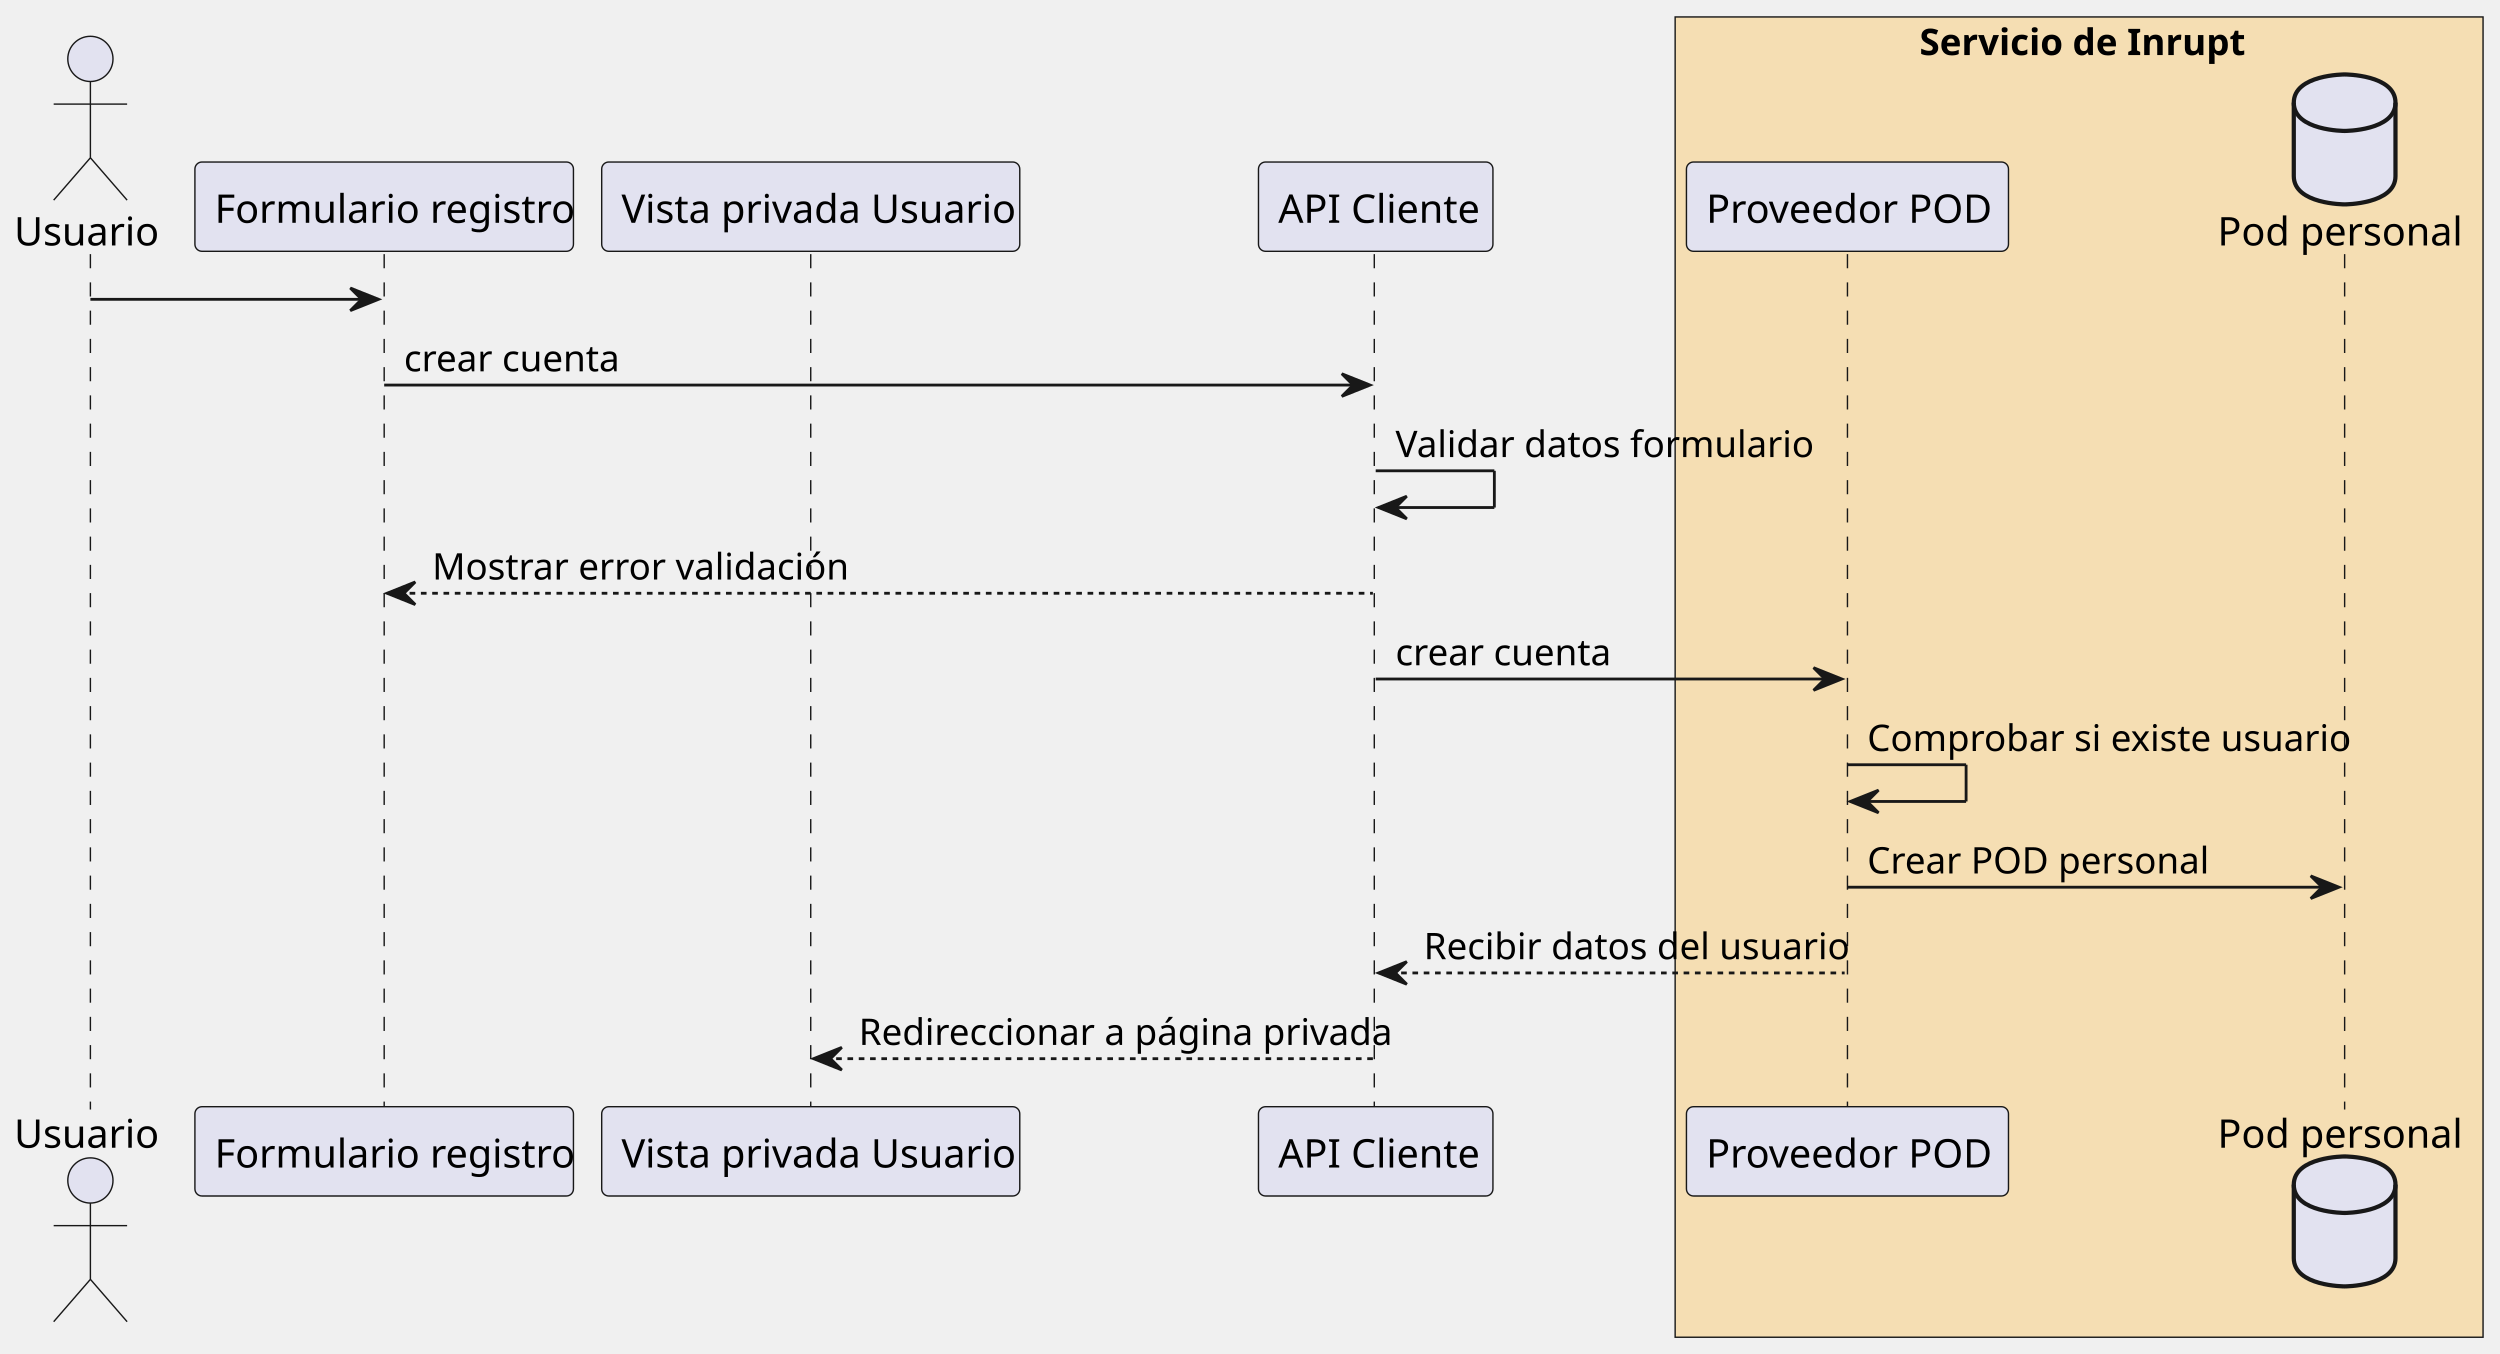
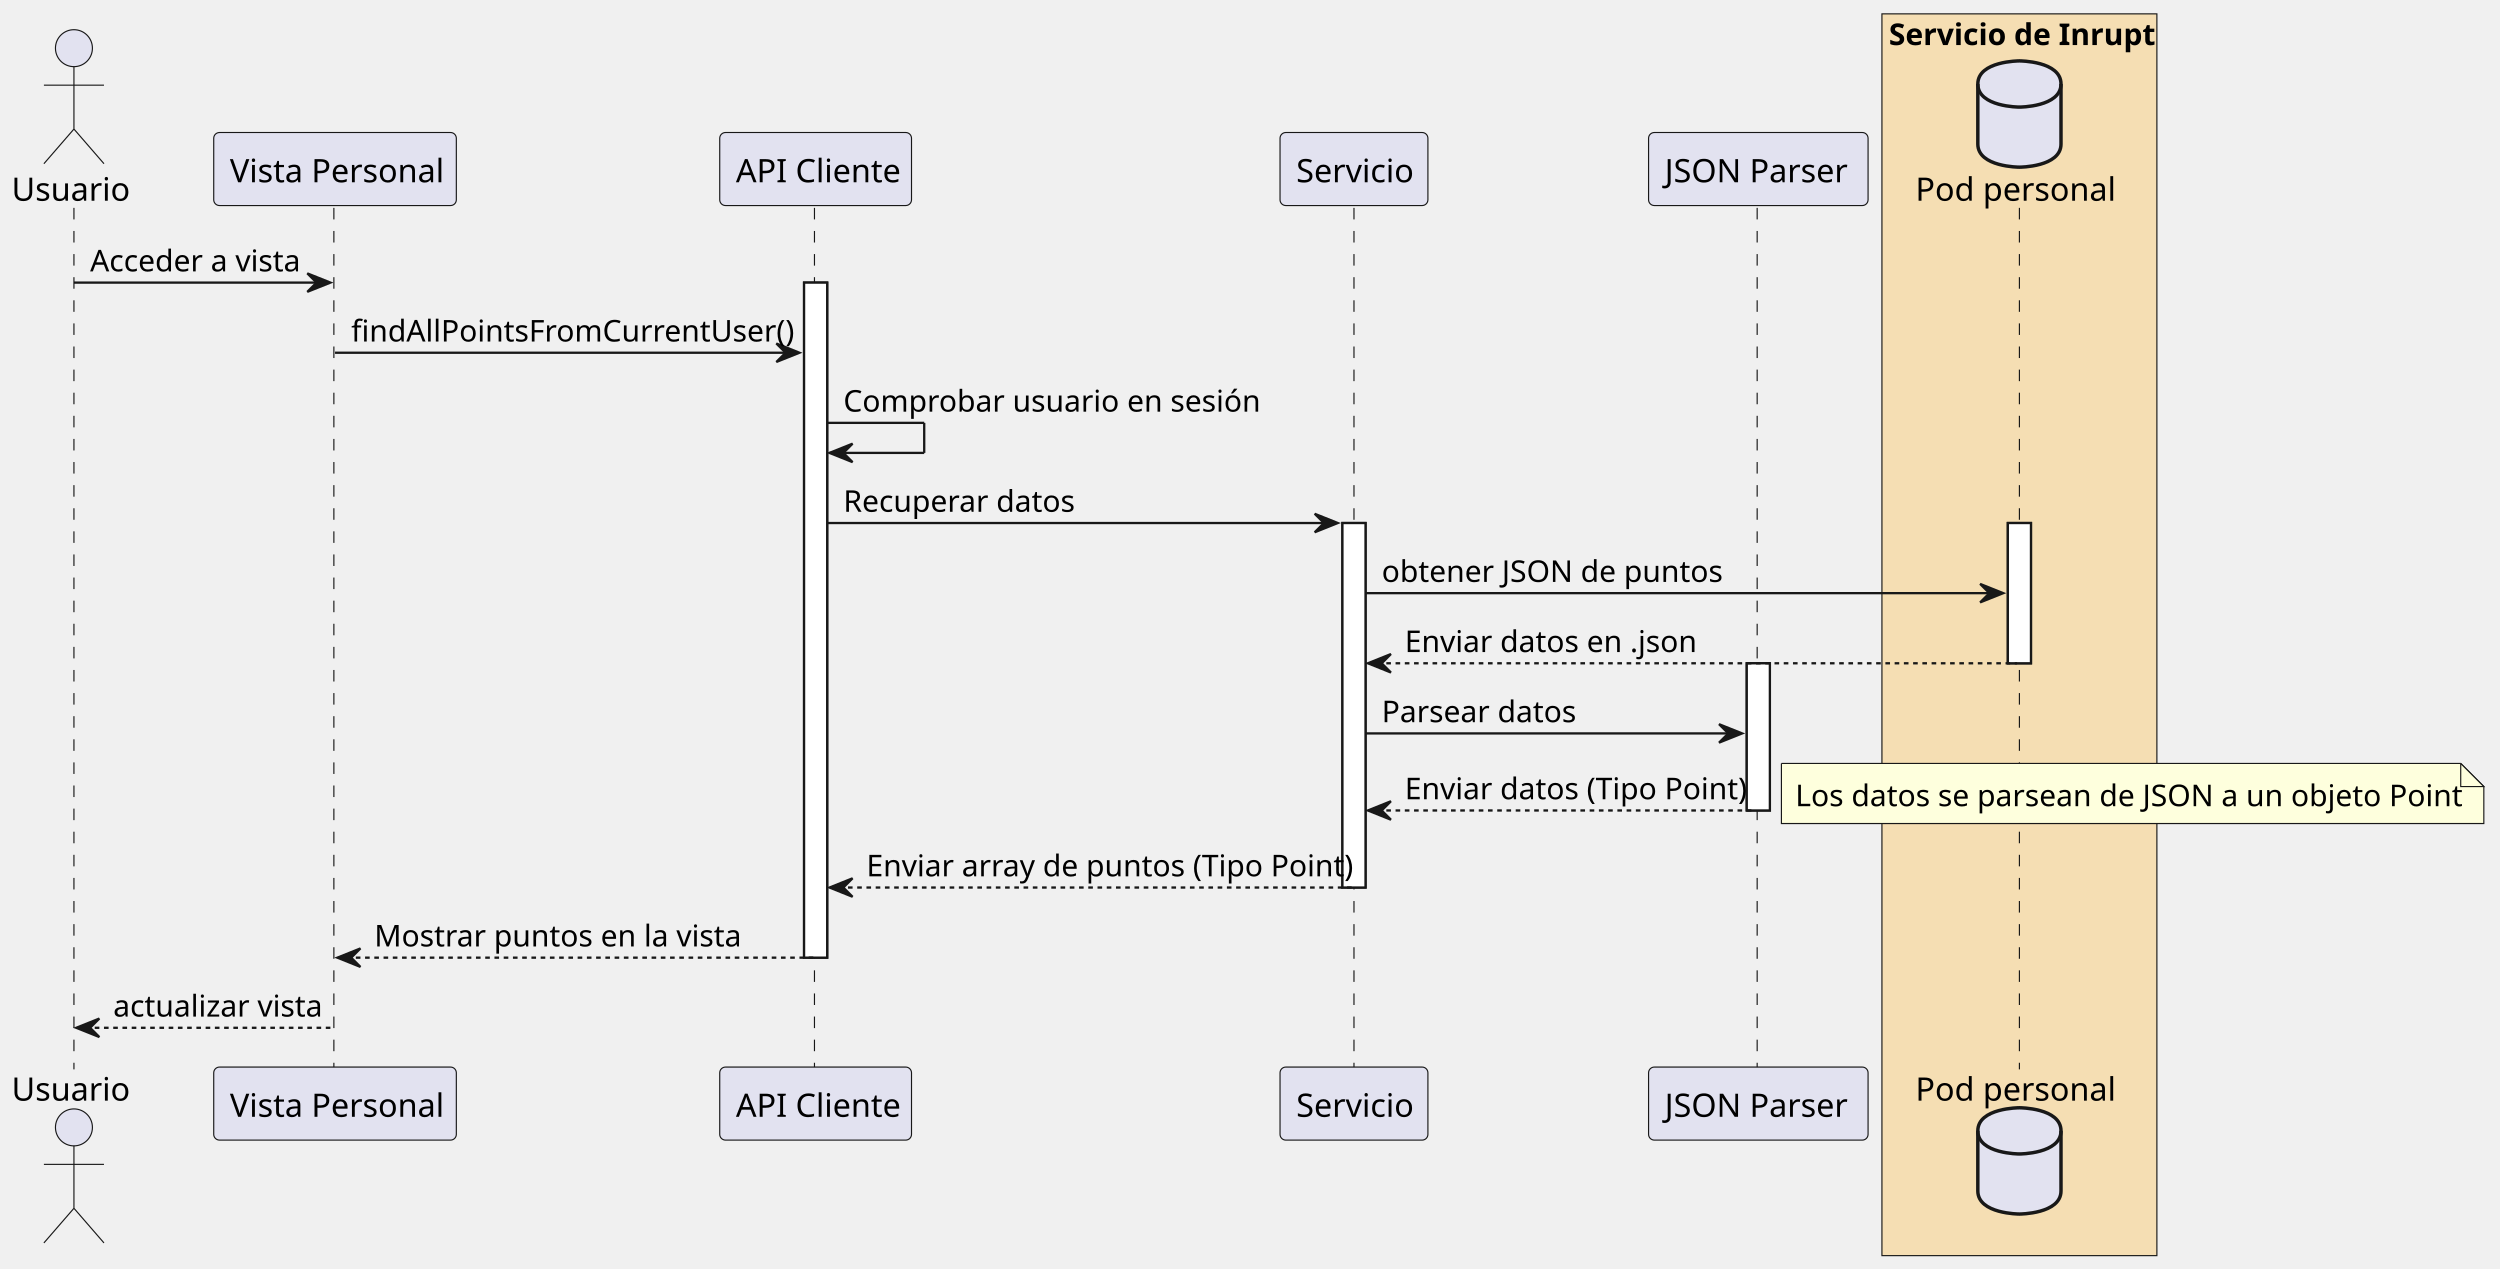
- <svg xmlns="http://www.w3.org/2000/svg" contentStyleType="text/css" height="479px" preserveAspectRatio="none" style="width:885px;height:479px;background:#FFFFFF;" version="1.1" viewBox="0 0 885 479" width="885px" zoomAndPan="magnify">
+ <svg xmlns="http://www.w3.org/2000/svg" contentStyleType="text/css" height="549px" preserveAspectRatio="none" style="width:1082px;height:549px;background:#FFFFFF;" version="1.1" viewBox="0 0 1082 549" width="1082px" zoomAndPan="magnify">
  <defs />
  <g>
-     <rect fill="#F5DEB3" height="467.383" style="stroke:#181818;stroke-width:0.5;" width="286" x="593" y="6" />
-     <text fill="#000000" font-family="sans-serif" font-size="13" font-weight="bold" lengthAdjust="spacing" textLength="113" x="679.5" y="19.495">Servicio de Inrupt</text>
-     <line style="stroke:#181818;stroke-width:0.5;stroke-dasharray:5.0,5.0;" x1="32" x2="32" y1="89.961" y2="392.773" />
-     <line style="stroke:#181818;stroke-width:0.5;stroke-dasharray:5.0,5.0;" x1="136" x2="136" y1="89.961" y2="392.773" />
-     <line style="stroke:#181818;stroke-width:0.5;stroke-dasharray:5.0,5.0;" x1="287" x2="287" y1="89.961" y2="392.773" />
-     <line style="stroke:#181818;stroke-width:0.5;stroke-dasharray:5.0,5.0;" x1="486.5" x2="486.5" y1="89.961" y2="392.773" />
-     <line style="stroke:#181818;stroke-width:0.5;stroke-dasharray:5.0,5.0;" x1="654" x2="654" y1="89.961" y2="392.773" />
-     <line style="stroke:#181818;stroke-width:0.5;stroke-dasharray:5.0,5.0;" x1="830" x2="830" y1="89.961" y2="392.773" />
+     <rect fill="#F5DEB3" height="537.438" style="stroke:#181818;stroke-width:0.5;" width="119" x="814.5" y="6" />
+     <text fill="#000000" font-family="sans-serif" font-size="13" font-weight="bold" lengthAdjust="spacing" textLength="113" x="817.5" y="19.495">Servicio de Inrupt</text>
+     <rect fill="#FFFFFF" height="292.164" style="stroke:#181818;stroke-width:1.0;" width="10" x="348" y="122.312" />
+     <rect fill="#FFFFFF" height="157.758" style="stroke:#181818;stroke-width:1.0;" width="10" x="581" y="226.367" />
+     <rect fill="#FFFFFF" height="63.703" style="stroke:#181818;stroke-width:1.0;" width="10" x="756" y="287.07" />
+     <rect fill="#FFFFFF" height="60.703" style="stroke:#181818;stroke-width:1.0;" width="10" x="869" y="226.367" />
+     <line style="stroke:#181818;stroke-width:0.5;stroke-dasharray:5.0,5.0;" x1="32" x2="32" y1="89.961" y2="462.828" />
+     <line style="stroke:#181818;stroke-width:0.5;stroke-dasharray:5.0,5.0;" x1="144.5" x2="144.5" y1="89.961" y2="462.828" />
+     <line style="stroke:#181818;stroke-width:0.5;stroke-dasharray:5.0,5.0;" x1="352.5" x2="352.5" y1="89.961" y2="462.828" />
+     <line style="stroke:#181818;stroke-width:0.5;stroke-dasharray:5.0,5.0;" x1="586" x2="586" y1="89.961" y2="462.828" />
+     <line style="stroke:#181818;stroke-width:0.5;stroke-dasharray:5.0,5.0;" x1="760.5" x2="760.5" y1="89.961" y2="462.828" />
+     <line style="stroke:#181818;stroke-width:0.5;stroke-dasharray:5.0,5.0;" x1="874" x2="874" y1="89.961" y2="462.828" />
    <text fill="#000000" font-family="sans-serif" font-size="14" lengthAdjust="spacing" textLength="48" x="5" y="86.885">Usuario</text>
    <ellipse cx="32" cy="20.852" fill="#E2E2F0" rx="8" ry="8" style="stroke:#181818;stroke-width:0.5;" />
    <path d="M32,28.852 L32,55.852 M19,36.852 L45,36.852 M32,55.852 L19,70.852 M32,55.852 L45,70.852 " fill="none" style="stroke:#181818;stroke-width:0.5;" />
-     <text fill="#000000" font-family="sans-serif" font-size="14" lengthAdjust="spacing" textLength="48" x="5" y="406.307">Usuario</text>
-     <ellipse cx="32" cy="417.883" fill="#E2E2F0" rx="8" ry="8" style="stroke:#181818;stroke-width:0.5;" />
-     <path d="M32,425.883 L32,452.883 M19,433.883 L45,433.883 M32,452.883 L19,467.883 M32,452.883 L45,467.883 " fill="none" style="stroke:#181818;stroke-width:0.5;" />
-     <rect fill="#E2E2F0" height="31.609" rx="2.5" ry="2.5" style="stroke:#181818;stroke-width:0.5;" width="134" x="69" y="57.352" />
-     <text fill="#000000" font-family="sans-serif" font-size="14" lengthAdjust="spacing" textLength="120" x="76" y="78.885">Formulario registro</text>
-     <rect fill="#E2E2F0" height="31.609" rx="2.5" ry="2.5" style="stroke:#181818;stroke-width:0.5;" width="134" x="69" y="391.773" />
-     <text fill="#000000" font-family="sans-serif" font-size="14" lengthAdjust="spacing" textLength="120" x="76" y="413.307">Formulario registro</text>
-     <rect fill="#E2E2F0" height="31.609" rx="2.5" ry="2.5" style="stroke:#181818;stroke-width:0.5;" width="148" x="213" y="57.352" />
-     <text fill="#000000" font-family="sans-serif" font-size="14" lengthAdjust="spacing" textLength="134" x="220" y="78.885">Vista privada Usuario</text>
-     <rect fill="#E2E2F0" height="31.609" rx="2.5" ry="2.5" style="stroke:#181818;stroke-width:0.5;" width="148" x="213" y="391.773" />
-     <text fill="#000000" font-family="sans-serif" font-size="14" lengthAdjust="spacing" textLength="134" x="220" y="413.307">Vista privada Usuario</text>
-     <rect fill="#E2E2F0" height="31.609" rx="2.5" ry="2.5" style="stroke:#181818;stroke-width:0.5;" width="83" x="445.5" y="57.352" />
-     <text fill="#000000" font-family="sans-serif" font-size="14" lengthAdjust="spacing" textLength="69" x="452.5" y="78.885">API Cliente</text>
-     <rect fill="#E2E2F0" height="31.609" rx="2.5" ry="2.5" style="stroke:#181818;stroke-width:0.5;" width="83" x="445.5" y="391.773" />
-     <text fill="#000000" font-family="sans-serif" font-size="14" lengthAdjust="spacing" textLength="69" x="452.5" y="413.307">API Cliente</text>
-     <rect fill="#E2E2F0" height="31.609" rx="2.5" ry="2.5" style="stroke:#181818;stroke-width:0.5;" width="114" x="597" y="57.352" />
-     <text fill="#000000" font-family="sans-serif" font-size="14" lengthAdjust="spacing" textLength="100" x="604" y="78.885">Proveedor POD</text>
-     <rect fill="#E2E2F0" height="31.609" rx="2.5" ry="2.5" style="stroke:#181818;stroke-width:0.5;" width="114" x="597" y="391.773" />
-     <text fill="#000000" font-family="sans-serif" font-size="14" lengthAdjust="spacing" textLength="100" x="604" y="413.307">Proveedor POD</text>
-     <text fill="#000000" font-family="sans-serif" font-size="14" lengthAdjust="spacing" textLength="84" x="785" y="86.885">Pod personal</text>
-     <path d="M812,36.352 C812,26.352 830,26.352 830,26.352 C830,26.352 848,26.352 848,36.352 L848,62.352 C848,72.352 830,72.352 830,72.352 C830,72.352 812,72.352 812,62.352 L812,36.352 " fill="#E2E2F0" style="stroke:#181818;stroke-width:1.5;" />
-     <path d="M812,36.352 C812,46.352 830,46.352 830,46.352 C830,46.352 848,46.352 848,36.352 " fill="none" style="stroke:#181818;stroke-width:1.5;" />
-     <text fill="#000000" font-family="sans-serif" font-size="14" lengthAdjust="spacing" textLength="84" x="785" y="406.307">Pod personal</text>
-     <path d="M812,419.383 C812,409.383 830,409.383 830,409.383 C830,409.383 848,409.383 848,419.383 L848,445.383 C848,455.383 830,455.383 830,455.383 C830,455.383 812,455.383 812,445.383 L812,419.383 " fill="#E2E2F0" style="stroke:#181818;stroke-width:1.5;" />
-     <path d="M812,419.383 C812,429.383 830,429.383 830,429.383 C830,429.383 848,429.383 848,419.383 " fill="none" style="stroke:#181818;stroke-width:1.5;" />
-     <polygon fill="#181818" points="124,101.961,134,105.961,124,109.961,128,105.961" style="stroke:#181818;stroke-width:1.0;" />
-     <line style="stroke:#181818;stroke-width:1.0;" x1="32" x2="130" y1="105.961" y2="105.961" />
-     <polygon fill="#181818" points="475,132.312,485,136.312,475,140.312,479,136.312" style="stroke:#181818;stroke-width:1.0;" />
-     <line style="stroke:#181818;stroke-width:1.0;" x1="136" x2="481" y1="136.312" y2="136.312" />
-     <text fill="#000000" font-family="sans-serif" font-size="13" lengthAdjust="spacing" textLength="72" x="143" y="131.456">crear cuenta</text>
-     <line style="stroke:#181818;stroke-width:1.0;" x1="487" x2="529" y1="166.664" y2="166.664" />
-     <line style="stroke:#181818;stroke-width:1.0;" x1="529" x2="529" y1="166.664" y2="179.664" />
-     <line style="stroke:#181818;stroke-width:1.0;" x1="488" x2="529" y1="179.664" y2="179.664" />
-     <polygon fill="#181818" points="498,175.664,488,179.664,498,183.664,494,179.664" style="stroke:#181818;stroke-width:1.0;" />
-     <text fill="#000000" font-family="sans-serif" font-size="13" lengthAdjust="spacing" textLength="136" x="494" y="161.808">Validar datos formulario</text>
-     <polygon fill="#181818" points="147,206.016,137,210.016,147,214.016,143,210.016" style="stroke:#181818;stroke-width:1.0;" />
-     <line style="stroke:#181818;stroke-width:1.0;stroke-dasharray:2.0,2.0;" x1="141" x2="486" y1="210.016" y2="210.016" />
-     <text fill="#000000" font-family="sans-serif" font-size="13" lengthAdjust="spacing" textLength="134" x="153" y="205.159">Mostrar error validación</text>
-     <polygon fill="#181818" points="642,236.367,652,240.367,642,244.367,646,240.367" style="stroke:#181818;stroke-width:1.0;" />
-     <line style="stroke:#181818;stroke-width:1.0;" x1="487" x2="648" y1="240.367" y2="240.367" />
-     <text fill="#000000" font-family="sans-serif" font-size="13" lengthAdjust="spacing" textLength="72" x="494" y="235.511">crear cuenta</text>
-     <line style="stroke:#181818;stroke-width:1.0;" x1="654" x2="696" y1="270.719" y2="270.719" />
-     <line style="stroke:#181818;stroke-width:1.0;" x1="696" x2="696" y1="270.719" y2="283.719" />
-     <line style="stroke:#181818;stroke-width:1.0;" x1="655" x2="696" y1="283.719" y2="283.719" />
-     <polygon fill="#181818" points="665,279.719,655,283.719,665,287.719,661,283.719" style="stroke:#181818;stroke-width:1.0;" />
-     <text fill="#000000" font-family="sans-serif" font-size="13" lengthAdjust="spacing" textLength="162" x="661" y="265.862">Comprobar si existe usuario</text>
-     <polygon fill="#181818" points="818,310.07,828,314.07,818,318.07,822,314.07" style="stroke:#181818;stroke-width:1.0;" />
-     <line style="stroke:#181818;stroke-width:1.0;" x1="654" x2="824" y1="314.07" y2="314.07" />
-     <text fill="#000000" font-family="sans-serif" font-size="13" lengthAdjust="spacing" textLength="116" x="661" y="309.214">Crear POD personal</text>
-     <polygon fill="#181818" points="498,340.422,488,344.422,498,348.422,494,344.422" style="stroke:#181818;stroke-width:1.0;" />
-     <line style="stroke:#181818;stroke-width:1.0;stroke-dasharray:2.0,2.0;" x1="492" x2="653" y1="344.422" y2="344.422" />
-     <text fill="#000000" font-family="sans-serif" font-size="13" lengthAdjust="spacing" textLength="143" x="504" y="339.565">Recibir datos del usuario</text>
-     <polygon fill="#181818" points="298,370.773,288,374.773,298,378.773,294,374.773" style="stroke:#181818;stroke-width:1.0;" />
-     <line style="stroke:#181818;stroke-width:1.0;stroke-dasharray:2.0,2.0;" x1="292" x2="486" y1="374.773" y2="374.773" />
-     <text fill="#000000" font-family="sans-serif" font-size="13" lengthAdjust="spacing" textLength="176" x="304" y="369.917">Redireccionar a página privada</text>
+     <text fill="#000000" font-family="sans-serif" font-size="14" lengthAdjust="spacing" textLength="48" x="5" y="476.361">Usuario</text>
+     <ellipse cx="32" cy="487.938" fill="#E2E2F0" rx="8" ry="8" style="stroke:#181818;stroke-width:0.5;" />
+     <path d="M32,495.938 L32,522.938 M19,503.938 L45,503.938 M32,522.938 L19,537.938 M32,522.938 L45,537.938 " fill="none" style="stroke:#181818;stroke-width:0.5;" />
+     <rect fill="#E2E2F0" height="31.609" rx="2.5" ry="2.5" style="stroke:#181818;stroke-width:0.5;" width="105" x="92.5" y="57.352" />
+     <text fill="#000000" font-family="sans-serif" font-size="14" lengthAdjust="spacing" textLength="91" x="99.5" y="78.885">Vista Personal</text>
+     <rect fill="#E2E2F0" height="31.609" rx="2.5" ry="2.5" style="stroke:#181818;stroke-width:0.5;" width="105" x="92.5" y="461.828" />
+     <text fill="#000000" font-family="sans-serif" font-size="14" lengthAdjust="spacing" textLength="91" x="99.5" y="483.361">Vista Personal</text>
+     <rect fill="#E2E2F0" height="31.609" rx="2.5" ry="2.5" style="stroke:#181818;stroke-width:0.5;" width="83" x="311.5" y="57.352" />
+     <text fill="#000000" font-family="sans-serif" font-size="14" lengthAdjust="spacing" textLength="69" x="318.5" y="78.885">API Cliente</text>
+     <rect fill="#E2E2F0" height="31.609" rx="2.5" ry="2.5" style="stroke:#181818;stroke-width:0.5;" width="83" x="311.5" y="461.828" />
+     <text fill="#000000" font-family="sans-serif" font-size="14" lengthAdjust="spacing" textLength="69" x="318.5" y="483.361">API Cliente</text>
+     <rect fill="#E2E2F0" height="31.609" rx="2.5" ry="2.5" style="stroke:#181818;stroke-width:0.5;" width="64" x="554" y="57.352" />
+     <text fill="#000000" font-family="sans-serif" font-size="14" lengthAdjust="spacing" textLength="50" x="561" y="78.885">Servicio</text>
+     <rect fill="#E2E2F0" height="31.609" rx="2.5" ry="2.5" style="stroke:#181818;stroke-width:0.5;" width="64" x="554" y="461.828" />
+     <text fill="#000000" font-family="sans-serif" font-size="14" lengthAdjust="spacing" textLength="50" x="561" y="483.361">Servicio</text>
+     <rect fill="#E2E2F0" height="31.609" rx="2.5" ry="2.5" style="stroke:#181818;stroke-width:0.5;" width="95" x="713.5" y="57.352" />
+     <text fill="#000000" font-family="sans-serif" font-size="14" lengthAdjust="spacing" textLength="81" x="720.5" y="78.885">JSON Parser</text>
+     <rect fill="#E2E2F0" height="31.609" rx="2.5" ry="2.5" style="stroke:#181818;stroke-width:0.5;" width="95" x="713.5" y="461.828" />
+     <text fill="#000000" font-family="sans-serif" font-size="14" lengthAdjust="spacing" textLength="81" x="720.5" y="483.361">JSON Parser</text>
+     <text fill="#000000" font-family="sans-serif" font-size="14" lengthAdjust="spacing" textLength="84" x="829" y="86.885">Pod personal</text>
+     <path d="M856,36.352 C856,26.352 874,26.352 874,26.352 C874,26.352 892,26.352 892,36.352 L892,62.352 C892,72.352 874,72.352 874,72.352 C874,72.352 856,72.352 856,62.352 L856,36.352 " fill="#E2E2F0" style="stroke:#181818;stroke-width:1.5;" />
+     <path d="M856,36.352 C856,46.352 874,46.352 874,46.352 C874,46.352 892,46.352 892,36.352 " fill="none" style="stroke:#181818;stroke-width:1.5;" />
+     <text fill="#000000" font-family="sans-serif" font-size="14" lengthAdjust="spacing" textLength="84" x="829" y="476.361">Pod personal</text>
+     <path d="M856,489.438 C856,479.438 874,479.438 874,479.438 C874,479.438 892,479.438 892,489.438 L892,515.438 C892,525.438 874,525.438 874,525.438 C874,525.438 856,525.438 856,515.438 L856,489.438 " fill="#E2E2F0" style="stroke:#181818;stroke-width:1.5;" />
+     <path d="M856,489.438 C856,499.438 874,499.438 874,499.438 C874,499.438 892,499.438 892,489.438 " fill="none" style="stroke:#181818;stroke-width:1.5;" />
+     <rect fill="#FFFFFF" height="292.164" style="stroke:#181818;stroke-width:1.0;" width="10" x="348" y="122.312" />
+     <rect fill="#FFFFFF" height="157.758" style="stroke:#181818;stroke-width:1.0;" width="10" x="581" y="226.367" />
+     <rect fill="#FFFFFF" height="63.703" style="stroke:#181818;stroke-width:1.0;" width="10" x="756" y="287.07" />
+     <rect fill="#FFFFFF" height="60.703" style="stroke:#181818;stroke-width:1.0;" width="10" x="869" y="226.367" />
+     <polygon fill="#181818" points="133,118.312,143,122.312,133,126.312,137,122.312" style="stroke:#181818;stroke-width:1.0;" />
+     <line style="stroke:#181818;stroke-width:1.0;" x1="32" x2="139" y1="122.312" y2="122.312" />
+     <text fill="#000000" font-family="sans-serif" font-size="13" lengthAdjust="spacing" textLength="89" x="39" y="117.456">Acceder a vista</text>
+     <polygon fill="#181818" points="336,148.664,346,152.664,336,156.664,340,152.664" style="stroke:#181818;stroke-width:1.0;" />
+     <line style="stroke:#181818;stroke-width:1.0;" x1="145" x2="342" y1="152.664" y2="152.664" />
+     <text fill="#000000" font-family="sans-serif" font-size="13" lengthAdjust="spacing" textLength="179" x="152" y="147.808">findAllPointsFromCurrentUser()</text>
+     <line style="stroke:#181818;stroke-width:1.0;" x1="358" x2="400" y1="183.016" y2="183.016" />
+     <line style="stroke:#181818;stroke-width:1.0;" x1="400" x2="400" y1="183.016" y2="196.016" />
+     <line style="stroke:#181818;stroke-width:1.0;" x1="359" x2="400" y1="196.016" y2="196.016" />
+     <polygon fill="#181818" points="369,192.016,359,196.016,369,200.016,365,196.016" style="stroke:#181818;stroke-width:1.0;" />
+     <text fill="#000000" font-family="sans-serif" font-size="13" lengthAdjust="spacing" textLength="169" x="365" y="178.159">Comprobar usuario en sesión</text>
+     <polygon fill="#181818" points="569,222.367,579,226.367,569,230.367,573,226.367" style="stroke:#181818;stroke-width:1.0;" />
+     <line style="stroke:#181818;stroke-width:1.0;" x1="358" x2="575" y1="226.367" y2="226.367" />
+     <text fill="#000000" font-family="sans-serif" font-size="13" lengthAdjust="spacing" textLength="95" x="365" y="221.511">Recuperar datos</text>
+     <polygon fill="#181818" points="857,252.719,867,256.719,857,260.719,861,256.719" style="stroke:#181818;stroke-width:1.0;" />
+     <line style="stroke:#181818;stroke-width:1.0;" x1="591" x2="863" y1="256.719" y2="256.719" />
+     <text fill="#000000" font-family="sans-serif" font-size="13" lengthAdjust="spacing" textLength="142" x="598" y="251.862">obtener JSON de puntos</text>
+     <polygon fill="#181818" points="602,283.07,592,287.07,602,291.07,598,287.07" style="stroke:#181818;stroke-width:1.0;" />
+     <line style="stroke:#181818;stroke-width:1.0;stroke-dasharray:2.0,2.0;" x1="596" x2="873" y1="287.07" y2="287.07" />
+     <text fill="#000000" font-family="sans-serif" font-size="13" lengthAdjust="spacing" textLength="121" x="608" y="282.214">Enviar datos en .json</text>
+     <polygon fill="#181818" points="744,313.422,754,317.422,744,321.422,748,317.422" style="stroke:#181818;stroke-width:1.0;" />
+     <line style="stroke:#181818;stroke-width:1.0;" x1="591" x2="750" y1="317.422" y2="317.422" />
+     <text fill="#000000" font-family="sans-serif" font-size="13" lengthAdjust="spacing" textLength="81" x="598" y="312.565">Parsear datos</text>
+     <polygon fill="#181818" points="602,346.773,592,350.773,602,354.773,598,350.773" style="stroke:#181818;stroke-width:1.0;" />
+     <line style="stroke:#181818;stroke-width:1.0;stroke-dasharray:2.0,2.0;" x1="596" x2="760" y1="350.773" y2="350.773" />
+     <text fill="#000000" font-family="sans-serif" font-size="13" lengthAdjust="spacing" textLength="141" x="608" y="345.917">Enviar datos (Tipo Point)</text>
+     <path d="M771,330.422 L771,356.422 L1075,356.422 L1075,340.422 L1065,330.422 L771,330.422 " fill="#FEFFDD" style="stroke:#181818;stroke-width:0.5;" />
+     <path d="M1065,330.422 L1065,340.422 L1075,340.422 L1065,330.422 " fill="#FEFFDD" style="stroke:#181818;stroke-width:0.5;" />
+     <text fill="#000000" font-family="sans-serif" font-size="13" lengthAdjust="spacing" textLength="283" x="777" y="348.917">Los datos se parsean de JSON a un objeto Point</text>
+     <polygon fill="#181818" points="369,380.125,359,384.125,369,388.125,365,384.125" style="stroke:#181818;stroke-width:1.0;" />
+     <line style="stroke:#181818;stroke-width:1.0;stroke-dasharray:2.0,2.0;" x1="363" x2="585" y1="384.125" y2="384.125" />
+     <text fill="#000000" font-family="sans-serif" font-size="13" lengthAdjust="spacing" textLength="199" x="375" y="379.269">Enviar array de puntos (Tipo Point)</text>
+     <polygon fill="#181818" points="156,410.477,146,414.477,156,418.477,152,414.477" style="stroke:#181818;stroke-width:1.0;" />
+     <line style="stroke:#181818;stroke-width:1.0;stroke-dasharray:2.0,2.0;" x1="150" x2="352" y1="414.477" y2="414.477" />
+     <text fill="#000000" font-family="sans-serif" font-size="13" lengthAdjust="spacing" textLength="149" x="162" y="409.62">Mostrar puntos en la vista</text>
+     <polygon fill="#181818" points="43,440.828,33,444.828,43,448.828,39,444.828" style="stroke:#181818;stroke-width:1.0;" />
+     <line style="stroke:#181818;stroke-width:1.0;stroke-dasharray:2.0,2.0;" x1="37" x2="144" y1="444.828" y2="444.828" />
+     <text fill="#000000" font-family="sans-serif" font-size="13" lengthAdjust="spacing" textLength="86" x="49" y="439.972">actualizar vista</text>
  </g>
</svg>
